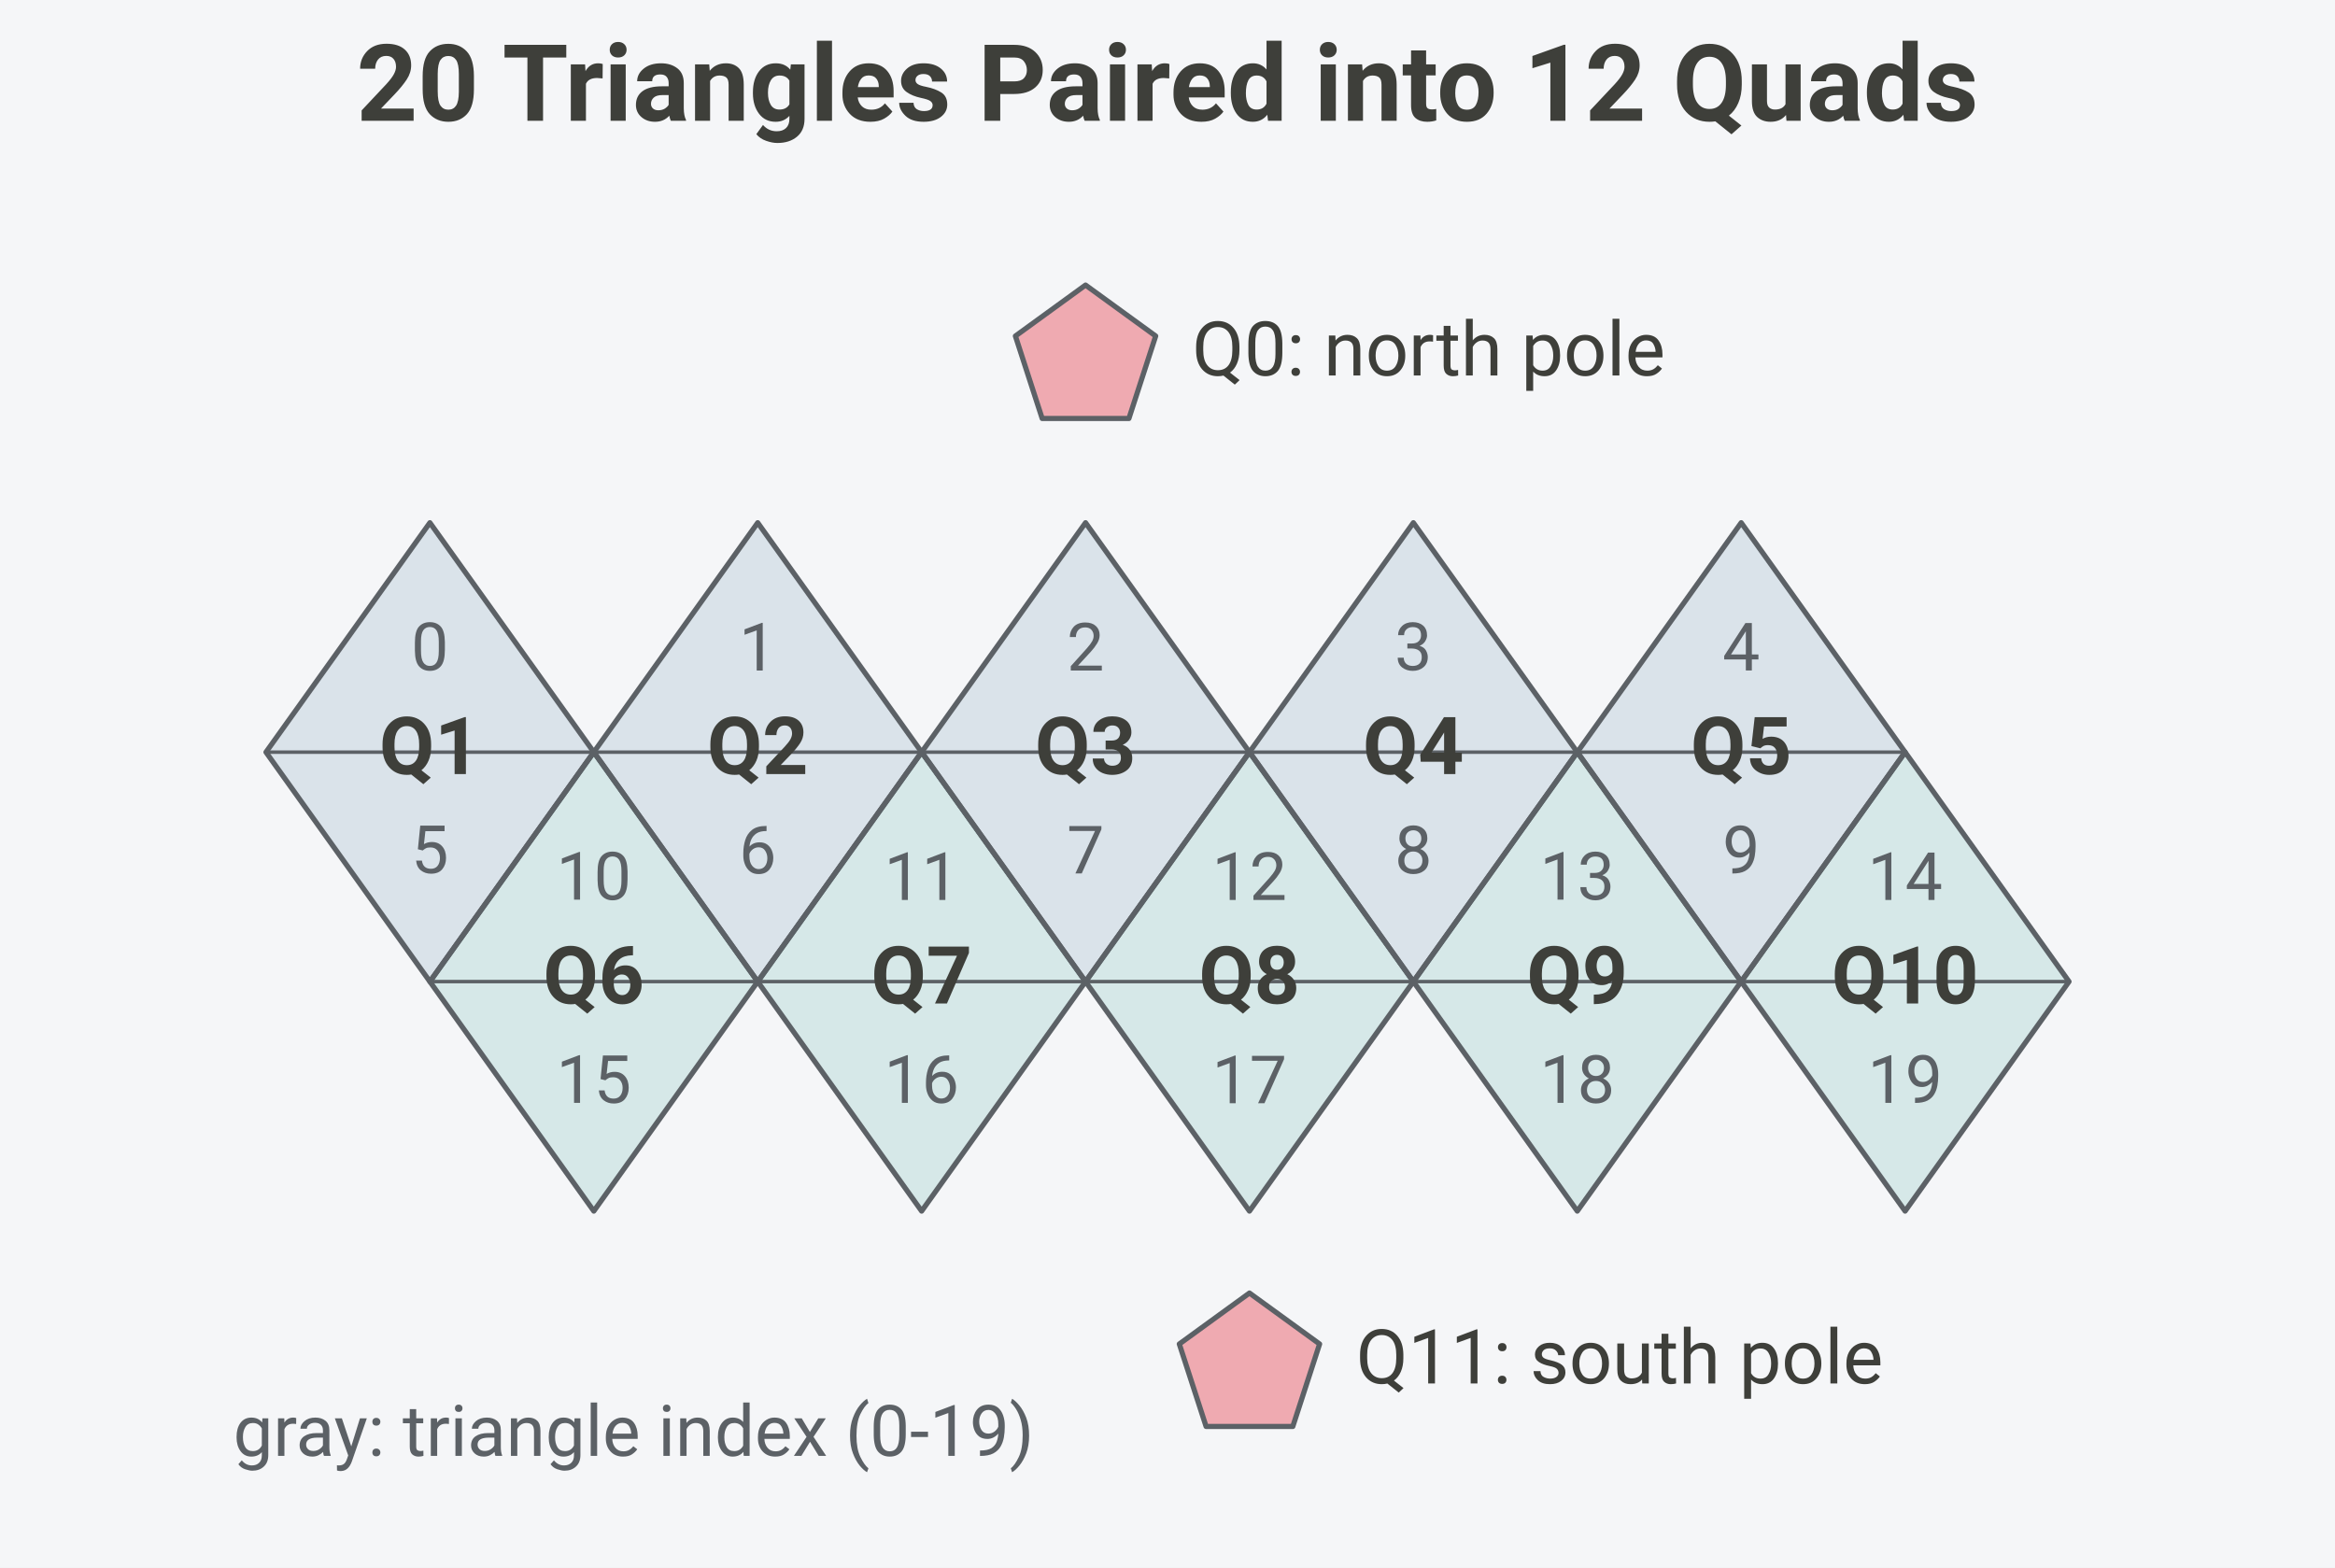
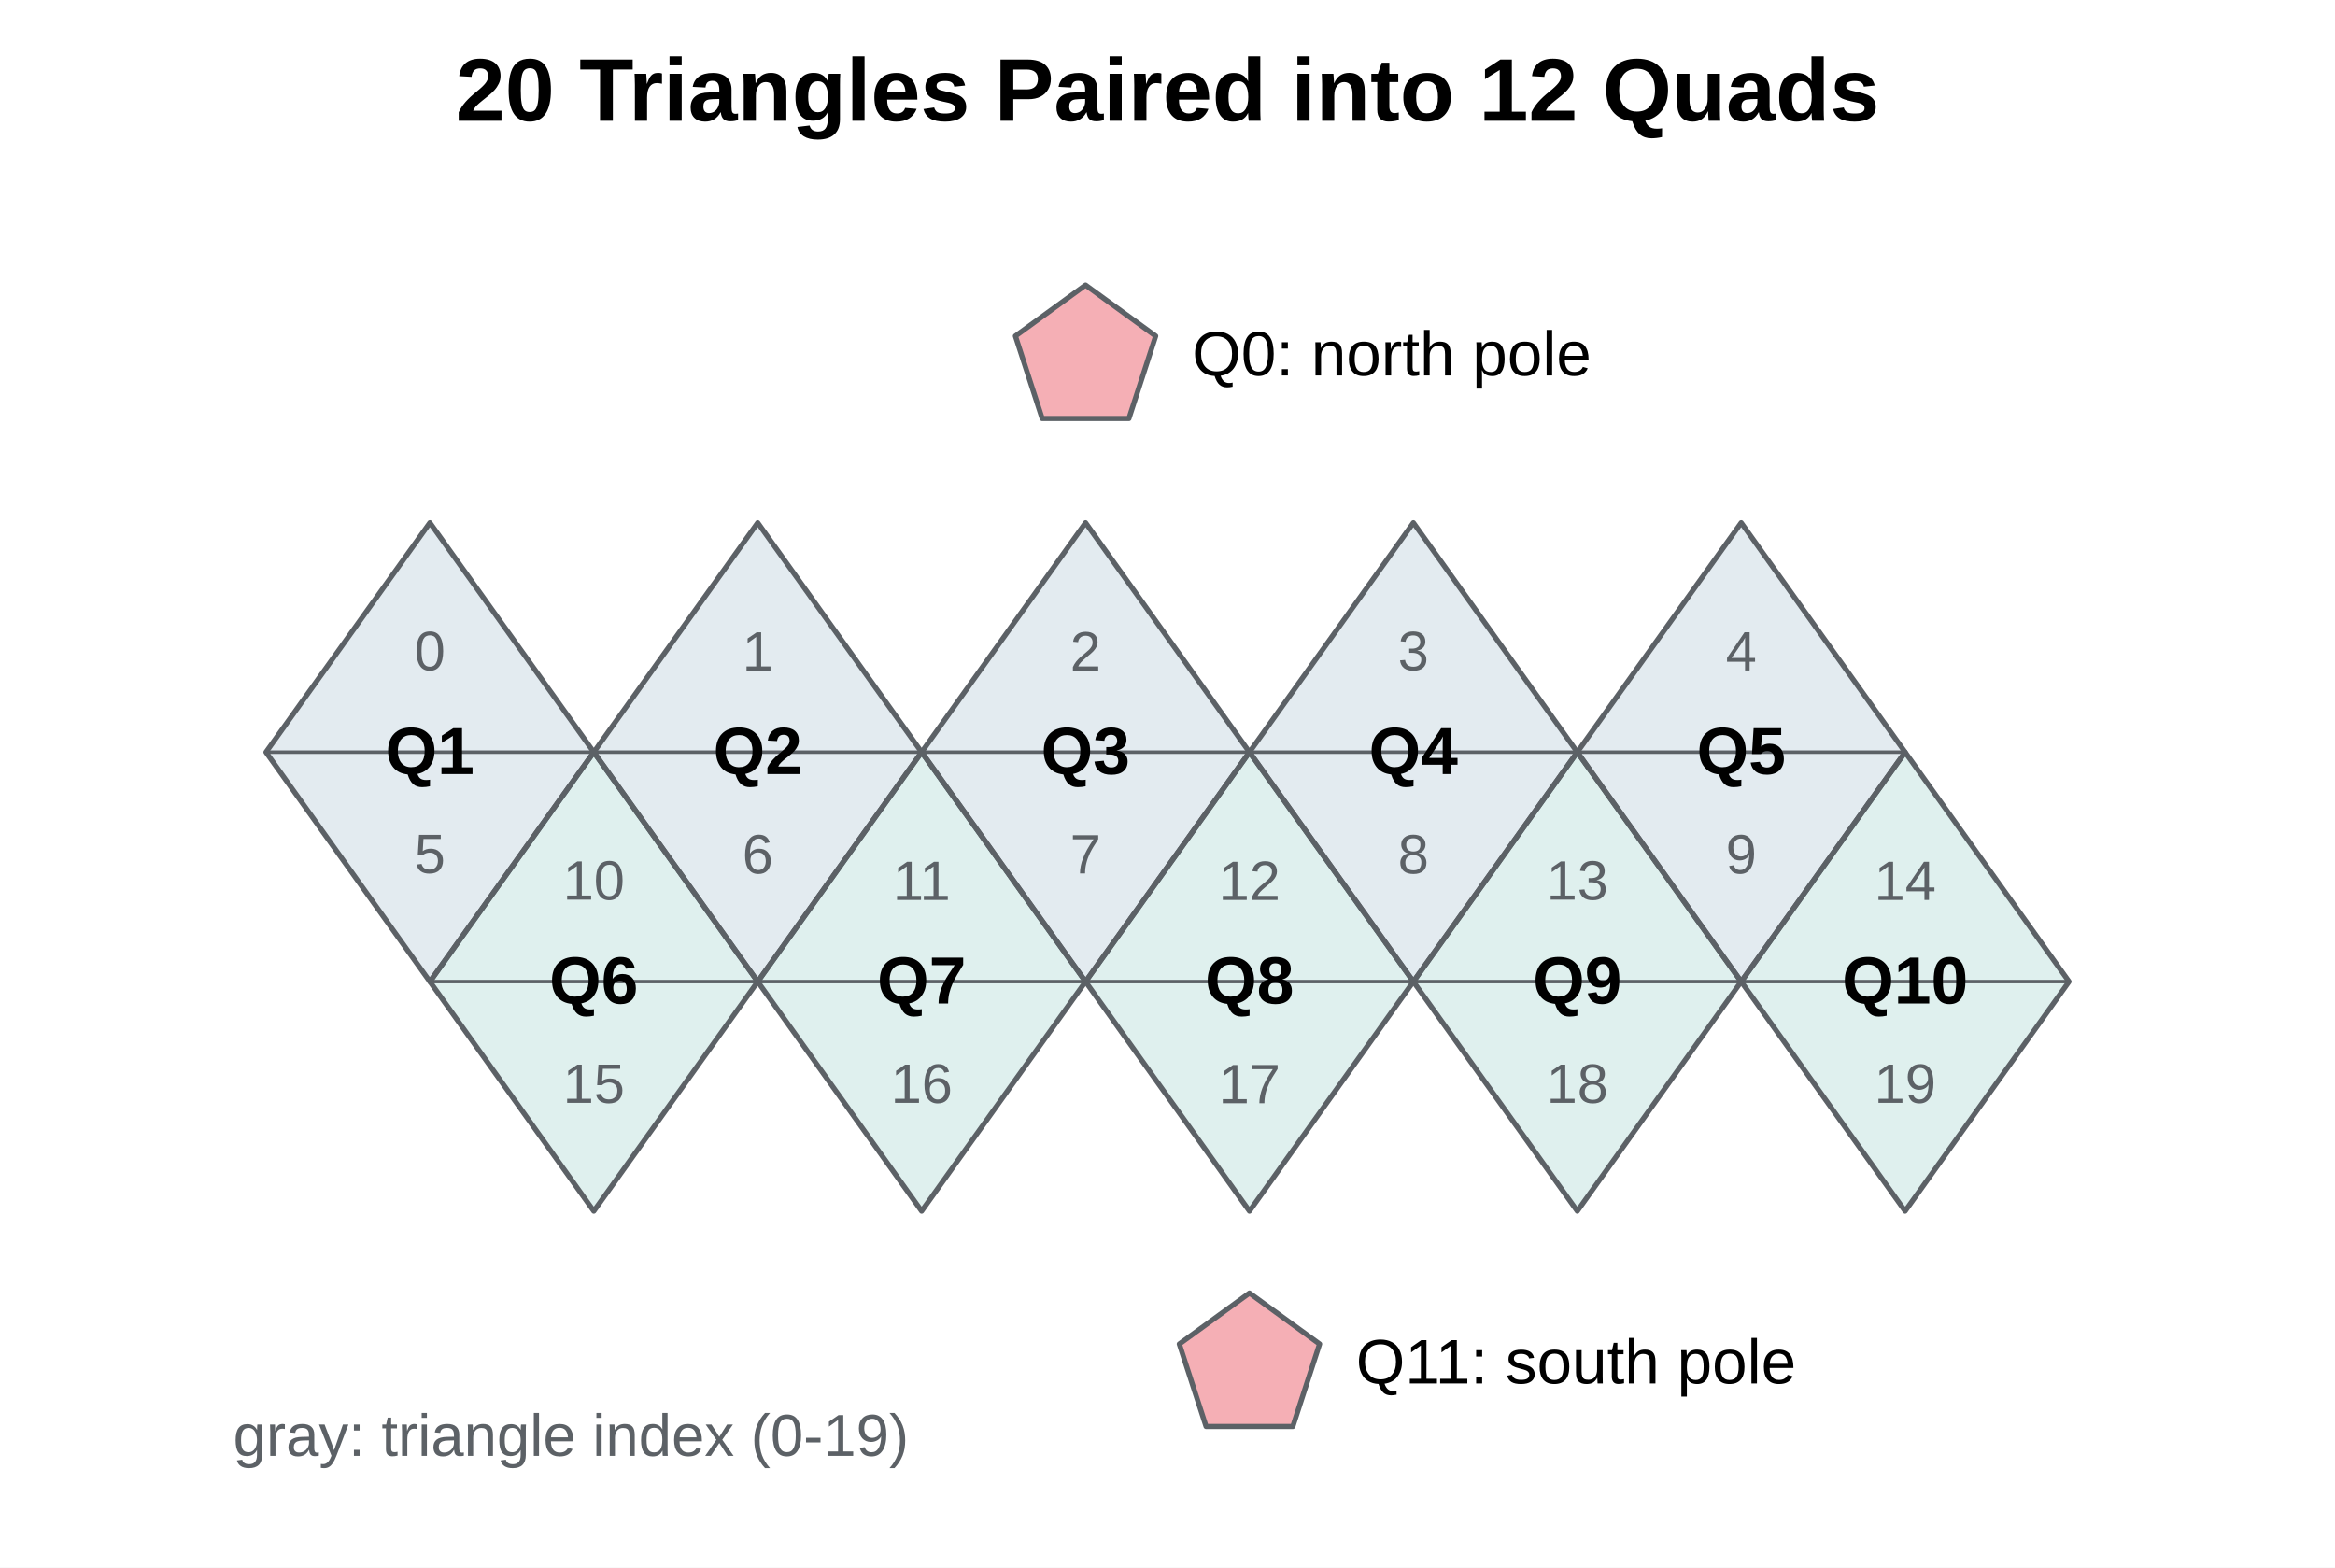
<svg xmlns="http://www.w3.org/2000/svg" width="504.00pt" height="338.40pt" viewBox="0 0 504.00 338.40">
  <g class="svglite">
    <defs>
      <style type="text/css">
-     /* theme-aware-processed */
-     .svglite line, .svglite polyline, .svglite polygon, .svglite path, .svglite circle {
+     .svglite line, .svglite polyline, .svglite polygon, .svglite path, .svglite rect, .svglite circle {
      fill: none;
-       stroke: #3E3F3A;
-       stroke-linecap: round;
-       stroke-linejoin: round;
-       stroke-miterlimit: 10.00;
-     }
-     .svglite &gt; g &gt; rect {
-       fill: none;
-       stroke: #3E3F3A;
+       stroke: #000000;
      stroke-linecap: round;
      stroke-linejoin: round;
      stroke-miterlimit: 10.00;
    }
    .svglite text {
      white-space: pre;
-       fill: #3E3F3A;
    }
    .svglite g.glyphgroup path {
      fill: inherit;
      stroke: none;
    }
  </style>
    </defs>
-     <rect class="svg-bg" width="100%" height="100%" style="stroke: none; fill: #F5F6F8;" />
+     <rect width="100%" height="100%" style="stroke: none; fill: #FFFFFF;" />
    <defs>
      <clipPath id="cpMC4wMHw1MDQuMDB8MC4wMHwzMzguNDA=">
        <rect x="0.00" y="0.00" width="504.00" height="338.40" />
      </clipPath>
    </defs>
    <g clip-path="url(#cpMC4wMHw1MDQuMDB8MC4wMHwzMzguNDA=)">
-       <text x="252.00" y="26.07" text-anchor="middle" style="font-size: 1.92em; font-weight: bold; font-family: &quot;Roboto&quot;, -apple-system, BlinkMacSystemFont, &quot;Segoe UI&quot;, system-ui, sans-serif;">20 Triangles Paired into 12 Quads</text>
+       <text x="252.00" y="26.07" text-anchor="middle" style="font-size: 19.20px; font-weight: bold; font-family: &quot;Arial&quot;;" textLength="307.08px" lengthAdjust="spacingAndGlyphs">20 Triangles Paired into 12 Quads</text>
    </g>
    <defs>
      <clipPath id="cpOS42MHw0OTQuNDB8MzguNDB8MzI4Ljgw">
        <rect x="9.60" y="38.40" width="484.80" height="290.40" />
      </clipPath>
    </defs>
    <g clip-path="url(#cpOS42MHw0OTQuNDB8MzguNDB8MzI4Ljgw)">
      <polygon points="92.79,112.84 128.17,162.37 92.79,211.90 57.41,162.37 " style="stroke-width: 1.12; stroke: #5C6166; fill: #457B9D; fill-opacity: 0.15;" />
      <polyline points="57.41,162.37 128.17,162.37 " style="stroke-width: 0.75; stroke: #5C6166;" />
-       <text x="92.79" y="144.68" text-anchor="middle" style="font-size: 1.2em;fill: #5C6166; font-family: &quot;Roboto&quot;, -apple-system, BlinkMacSystemFont, &quot;Segoe UI&quot;, system-ui, sans-serif;">0</text>
-       <text x="92.79" y="188.47" text-anchor="middle" style="font-size: 1.2em;fill: #5C6166; font-family: &quot;Roboto&quot;, -apple-system, BlinkMacSystemFont, &quot;Segoe UI&quot;, system-ui, sans-serif;">5</text>
-       <text x="92.79" y="167.10" text-anchor="middle" style="font-size: 1.44em; font-weight: bold; font-family: &quot;Roboto&quot;, -apple-system, BlinkMacSystemFont, &quot;Segoe UI&quot;, system-ui, sans-serif;">Q1</text>
+       <text x="92.79" y="144.68" text-anchor="middle" style="font-size: 12.00px;fill: #5C6166; font-family: &quot;Arial&quot;;" textLength="6.67px" lengthAdjust="spacingAndGlyphs">0</text>
+       <text x="92.79" y="188.47" text-anchor="middle" style="font-size: 12.00px;fill: #5C6166; font-family: &quot;Arial&quot;;" textLength="6.67px" lengthAdjust="spacingAndGlyphs">5</text>
+       <text x="92.79" y="167.10" text-anchor="middle" style="font-size: 14.40px; font-weight: bold; font-family: &quot;Arial&quot;;" textLength="19.19px" lengthAdjust="spacingAndGlyphs">Q1</text>
      <polygon points="163.55,112.84 198.93,162.37 163.55,211.90 128.17,162.37 " style="stroke-width: 1.12; stroke: #5C6166; fill: #457B9D; fill-opacity: 0.15;" />
      <polyline points="128.17,162.37 198.93,162.37 " style="stroke-width: 0.75; stroke: #5C6166;" />
-       <text x="163.55" y="144.75" text-anchor="middle" style="font-size: 1.2em;fill: #5C6166; font-family: &quot;Roboto&quot;, -apple-system, BlinkMacSystemFont, &quot;Segoe UI&quot;, system-ui, sans-serif;">1</text>
-       <text x="163.55" y="188.55" text-anchor="middle" style="font-size: 1.2em;fill: #5C6166; font-family: &quot;Roboto&quot;, -apple-system, BlinkMacSystemFont, &quot;Segoe UI&quot;, system-ui, sans-serif;">6</text>
-       <text x="163.55" y="167.10" text-anchor="middle" style="font-size: 1.44em; font-weight: bold; font-family: &quot;Roboto&quot;, -apple-system, BlinkMacSystemFont, &quot;Segoe UI&quot;, system-ui, sans-serif;">Q2</text>
+       <text x="163.55" y="144.75" text-anchor="middle" style="font-size: 12.00px;fill: #5C6166; font-family: &quot;Arial&quot;;" textLength="6.67px" lengthAdjust="spacingAndGlyphs">1</text>
+       <text x="163.55" y="188.55" text-anchor="middle" style="font-size: 12.00px;fill: #5C6166; font-family: &quot;Arial&quot;;" textLength="6.67px" lengthAdjust="spacingAndGlyphs">6</text>
+       <text x="163.55" y="167.10" text-anchor="middle" style="font-size: 14.40px; font-weight: bold; font-family: &quot;Arial&quot;;" textLength="19.19px" lengthAdjust="spacingAndGlyphs">Q2</text>
      <polygon points="234.31,112.84 269.69,162.37 234.31,211.90 198.93,162.37 " style="stroke-width: 1.12; stroke: #5C6166; fill: #457B9D; fill-opacity: 0.15;" />
      <polyline points="198.93,162.37 269.69,162.37 " style="stroke-width: 0.75; stroke: #5C6166;" />
-       <text x="234.31" y="144.75" text-anchor="middle" style="font-size: 1.2em;fill: #5C6166; font-family: &quot;Roboto&quot;, -apple-system, BlinkMacSystemFont, &quot;Segoe UI&quot;, system-ui, sans-serif;">2</text>
-       <text x="234.31" y="188.55" text-anchor="middle" style="font-size: 1.2em;fill: #5C6166; font-family: &quot;Roboto&quot;, -apple-system, BlinkMacSystemFont, &quot;Segoe UI&quot;, system-ui, sans-serif;">7</text>
-       <text x="234.31" y="167.10" text-anchor="middle" style="font-size: 1.44em; font-weight: bold; font-family: &quot;Roboto&quot;, -apple-system, BlinkMacSystemFont, &quot;Segoe UI&quot;, system-ui, sans-serif;">Q3</text>
+       <text x="234.31" y="144.75" text-anchor="middle" style="font-size: 12.00px;fill: #5C6166; font-family: &quot;Arial&quot;;" textLength="6.67px" lengthAdjust="spacingAndGlyphs">2</text>
+       <text x="234.31" y="188.55" text-anchor="middle" style="font-size: 12.00px;fill: #5C6166; font-family: &quot;Arial&quot;;" textLength="6.67px" lengthAdjust="spacingAndGlyphs">7</text>
+       <text x="234.31" y="167.10" text-anchor="middle" style="font-size: 14.40px; font-weight: bold; font-family: &quot;Arial&quot;;" textLength="19.19px" lengthAdjust="spacingAndGlyphs">Q3</text>
      <polygon points="305.07,112.84 340.45,162.37 305.07,211.90 269.69,162.37 " style="stroke-width: 1.12; stroke: #5C6166; fill: #457B9D; fill-opacity: 0.15;" />
      <polyline points="269.69,162.37 340.45,162.37 " style="stroke-width: 0.75; stroke: #5C6166;" />
-       <text x="305.07" y="144.68" text-anchor="middle" style="font-size: 1.2em;fill: #5C6166; font-family: &quot;Roboto&quot;, -apple-system, BlinkMacSystemFont, &quot;Segoe UI&quot;, system-ui, sans-serif;">3</text>
-       <text x="305.07" y="188.55" text-anchor="middle" style="font-size: 1.2em;fill: #5C6166; font-family: &quot;Roboto&quot;, -apple-system, BlinkMacSystemFont, &quot;Segoe UI&quot;, system-ui, sans-serif;">8</text>
-       <text x="305.07" y="167.10" text-anchor="middle" style="font-size: 1.44em; font-weight: bold; font-family: &quot;Roboto&quot;, -apple-system, BlinkMacSystemFont, &quot;Segoe UI&quot;, system-ui, sans-serif;">Q4</text>
+       <text x="305.07" y="144.68" text-anchor="middle" style="font-size: 12.00px;fill: #5C6166; font-family: &quot;Arial&quot;;" textLength="6.67px" lengthAdjust="spacingAndGlyphs">3</text>
+       <text x="305.07" y="188.55" text-anchor="middle" style="font-size: 12.00px;fill: #5C6166; font-family: &quot;Arial&quot;;" textLength="6.67px" lengthAdjust="spacingAndGlyphs">8</text>
+       <text x="305.07" y="167.10" text-anchor="middle" style="font-size: 14.40px; font-weight: bold; font-family: &quot;Arial&quot;;" textLength="19.19px" lengthAdjust="spacingAndGlyphs">Q4</text>
      <polygon points="375.83,112.84 411.21,162.37 375.83,211.90 340.45,162.37 " style="stroke-width: 1.12; stroke: #5C6166; fill: #457B9D; fill-opacity: 0.15;" />
      <polyline points="340.45,162.37 411.21,162.37 " style="stroke-width: 0.75; stroke: #5C6166;" />
-       <text x="375.83" y="144.73" text-anchor="middle" style="font-size: 1.2em;fill: #5C6166; font-family: &quot;Roboto&quot;, -apple-system, BlinkMacSystemFont, &quot;Segoe UI&quot;, system-ui, sans-serif;">4</text>
-       <text x="375.83" y="188.55" text-anchor="middle" style="font-size: 1.2em;fill: #5C6166; font-family: &quot;Roboto&quot;, -apple-system, BlinkMacSystemFont, &quot;Segoe UI&quot;, system-ui, sans-serif;">9</text>
-       <text x="375.83" y="167.10" text-anchor="middle" style="font-size: 1.44em; font-weight: bold; font-family: &quot;Roboto&quot;, -apple-system, BlinkMacSystemFont, &quot;Segoe UI&quot;, system-ui, sans-serif;">Q5</text>
+       <text x="375.83" y="144.73" text-anchor="middle" style="font-size: 12.00px;fill: #5C6166; font-family: &quot;Arial&quot;;" textLength="6.67px" lengthAdjust="spacingAndGlyphs">4</text>
+       <text x="375.83" y="188.55" text-anchor="middle" style="font-size: 12.00px;fill: #5C6166; font-family: &quot;Arial&quot;;" textLength="6.67px" lengthAdjust="spacingAndGlyphs">9</text>
+       <text x="375.83" y="167.10" text-anchor="middle" style="font-size: 14.40px; font-weight: bold; font-family: &quot;Arial&quot;;" textLength="19.19px" lengthAdjust="spacingAndGlyphs">Q5</text>
      <polygon points="128.17,162.37 163.55,211.90 128.17,261.44 92.79,211.90 " style="stroke-width: 1.12; stroke: #5C6166; fill: #2A9D8F; fill-opacity: 0.15;" />
      <polyline points="92.79,211.90 163.55,211.90 " style="stroke-width: 0.75; stroke: #5C6166;" />
-       <text x="128.17" y="194.21" text-anchor="middle" style="font-size: 1.2em;fill: #5C6166; font-family: &quot;Roboto&quot;, -apple-system, BlinkMacSystemFont, &quot;Segoe UI&quot;, system-ui, sans-serif;">10</text>
-       <text x="128.17" y="238.08" text-anchor="middle" style="font-size: 1.2em;fill: #5C6166; font-family: &quot;Roboto&quot;, -apple-system, BlinkMacSystemFont, &quot;Segoe UI&quot;, system-ui, sans-serif;">15</text>
-       <text x="128.17" y="216.63" text-anchor="middle" style="font-size: 1.44em; font-weight: bold; font-family: &quot;Roboto&quot;, -apple-system, BlinkMacSystemFont, &quot;Segoe UI&quot;, system-ui, sans-serif;">Q6</text>
+       <text x="128.17" y="194.21" text-anchor="middle" style="font-size: 12.00px;fill: #5C6166; font-family: &quot;Arial&quot;;" textLength="13.34px" lengthAdjust="spacingAndGlyphs">10</text>
+       <text x="128.17" y="238.08" text-anchor="middle" style="font-size: 12.00px;fill: #5C6166; font-family: &quot;Arial&quot;;" textLength="13.34px" lengthAdjust="spacingAndGlyphs">15</text>
+       <text x="128.17" y="216.63" text-anchor="middle" style="font-size: 14.40px; font-weight: bold; font-family: &quot;Arial&quot;;" textLength="19.19px" lengthAdjust="spacingAndGlyphs">Q6</text>
      <polygon points="198.93,162.37 234.31,211.90 198.93,261.44 163.55,211.90 " style="stroke-width: 1.12; stroke: #5C6166; fill: #2A9D8F; fill-opacity: 0.15;" />
      <polyline points="163.55,211.90 234.31,211.90 " style="stroke-width: 0.75; stroke: #5C6166;" />
-       <text x="198.93" y="194.28" text-anchor="middle" style="font-size: 1.2em;fill: #5C6166; font-family: &quot;Roboto&quot;, -apple-system, BlinkMacSystemFont, &quot;Segoe UI&quot;, system-ui, sans-serif;">11</text>
-       <text x="198.93" y="238.08" text-anchor="middle" style="font-size: 1.2em;fill: #5C6166; font-family: &quot;Roboto&quot;, -apple-system, BlinkMacSystemFont, &quot;Segoe UI&quot;, system-ui, sans-serif;">16</text>
-       <text x="198.93" y="216.63" text-anchor="middle" style="font-size: 1.44em; font-weight: bold; font-family: &quot;Roboto&quot;, -apple-system, BlinkMacSystemFont, &quot;Segoe UI&quot;, system-ui, sans-serif;">Q7</text>
+       <text x="198.93" y="194.28" text-anchor="middle" style="font-size: 12.00px;fill: #5C6166; font-family: &quot;Arial&quot;;" textLength="12.45px" lengthAdjust="spacingAndGlyphs">11</text>
+       <text x="198.93" y="238.08" text-anchor="middle" style="font-size: 12.00px;fill: #5C6166; font-family: &quot;Arial&quot;;" textLength="13.34px" lengthAdjust="spacingAndGlyphs">16</text>
+       <text x="198.93" y="216.63" text-anchor="middle" style="font-size: 14.40px; font-weight: bold; font-family: &quot;Arial&quot;;" textLength="19.19px" lengthAdjust="spacingAndGlyphs">Q7</text>
      <polygon points="269.69,162.37 305.07,211.90 269.69,261.44 234.31,211.90 " style="stroke-width: 1.12; stroke: #5C6166; fill: #2A9D8F; fill-opacity: 0.15;" />
      <polyline points="234.31,211.90 305.07,211.90 " style="stroke-width: 0.75; stroke: #5C6166;" />
-       <text x="269.69" y="194.28" text-anchor="middle" style="font-size: 1.2em;fill: #5C6166; font-family: &quot;Roboto&quot;, -apple-system, BlinkMacSystemFont, &quot;Segoe UI&quot;, system-ui, sans-serif;">12</text>
-       <text x="269.69" y="238.16" text-anchor="middle" style="font-size: 1.2em;fill: #5C6166; font-family: &quot;Roboto&quot;, -apple-system, BlinkMacSystemFont, &quot;Segoe UI&quot;, system-ui, sans-serif;">17</text>
-       <text x="269.69" y="216.63" text-anchor="middle" style="font-size: 1.44em; font-weight: bold; font-family: &quot;Roboto&quot;, -apple-system, BlinkMacSystemFont, &quot;Segoe UI&quot;, system-ui, sans-serif;">Q8</text>
+       <text x="269.69" y="194.28" text-anchor="middle" style="font-size: 12.00px;fill: #5C6166; font-family: &quot;Arial&quot;;" textLength="13.34px" lengthAdjust="spacingAndGlyphs">12</text>
+       <text x="269.69" y="238.16" text-anchor="middle" style="font-size: 12.00px;fill: #5C6166; font-family: &quot;Arial&quot;;" textLength="13.34px" lengthAdjust="spacingAndGlyphs">17</text>
+       <text x="269.69" y="216.63" text-anchor="middle" style="font-size: 14.40px; font-weight: bold; font-family: &quot;Arial&quot;;" textLength="19.19px" lengthAdjust="spacingAndGlyphs">Q8</text>
      <polygon points="340.45,162.37 375.83,211.90 340.45,261.44 305.07,211.90 " style="stroke-width: 1.12; stroke: #5C6166; fill: #2A9D8F; fill-opacity: 0.15;" />
      <polyline points="305.07,211.90 375.83,211.90 " style="stroke-width: 0.75; stroke: #5C6166;" />
-       <text x="340.45" y="194.21" text-anchor="middle" style="font-size: 1.2em;fill: #5C6166; font-family: &quot;Roboto&quot;, -apple-system, BlinkMacSystemFont, &quot;Segoe UI&quot;, system-ui, sans-serif;">13</text>
-       <text x="340.45" y="238.08" text-anchor="middle" style="font-size: 1.2em;fill: #5C6166; font-family: &quot;Roboto&quot;, -apple-system, BlinkMacSystemFont, &quot;Segoe UI&quot;, system-ui, sans-serif;">18</text>
-       <text x="340.45" y="216.63" text-anchor="middle" style="font-size: 1.44em; font-weight: bold; font-family: &quot;Roboto&quot;, -apple-system, BlinkMacSystemFont, &quot;Segoe UI&quot;, system-ui, sans-serif;">Q9</text>
+       <text x="340.45" y="194.21" text-anchor="middle" style="font-size: 12.00px;fill: #5C6166; font-family: &quot;Arial&quot;;" textLength="13.34px" lengthAdjust="spacingAndGlyphs">13</text>
+       <text x="340.45" y="238.08" text-anchor="middle" style="font-size: 12.00px;fill: #5C6166; font-family: &quot;Arial&quot;;" textLength="13.34px" lengthAdjust="spacingAndGlyphs">18</text>
+       <text x="340.45" y="216.63" text-anchor="middle" style="font-size: 14.40px; font-weight: bold; font-family: &quot;Arial&quot;;" textLength="19.19px" lengthAdjust="spacingAndGlyphs">Q9</text>
      <polygon points="411.21,162.37 446.59,211.90 411.21,261.44 375.83,211.90 " style="stroke-width: 1.12; stroke: #5C6166; fill: #2A9D8F; fill-opacity: 0.15;" />
      <polyline points="375.83,211.90 446.59,211.90 " style="stroke-width: 0.75; stroke: #5C6166;" />
-       <text x="411.21" y="194.28" text-anchor="middle" style="font-size: 1.2em;fill: #5C6166; font-family: &quot;Roboto&quot;, -apple-system, BlinkMacSystemFont, &quot;Segoe UI&quot;, system-ui, sans-serif;">14</text>
-       <text x="411.21" y="238.08" text-anchor="middle" style="font-size: 1.2em;fill: #5C6166; font-family: &quot;Roboto&quot;, -apple-system, BlinkMacSystemFont, &quot;Segoe UI&quot;, system-ui, sans-serif;">19</text>
-       <text x="411.21" y="216.63" text-anchor="middle" style="font-size: 1.44em; font-weight: bold; font-family: &quot;Roboto&quot;, -apple-system, BlinkMacSystemFont, &quot;Segoe UI&quot;, system-ui, sans-serif;">Q10</text>
+       <text x="411.21" y="194.28" text-anchor="middle" style="font-size: 12.00px;fill: #5C6166; font-family: &quot;Arial&quot;;" textLength="13.34px" lengthAdjust="spacingAndGlyphs">14</text>
+       <text x="411.21" y="238.08" text-anchor="middle" style="font-size: 12.00px;fill: #5C6166; font-family: &quot;Arial&quot;;" textLength="13.34px" lengthAdjust="spacingAndGlyphs">19</text>
+       <text x="411.21" y="216.63" text-anchor="middle" style="font-size: 14.40px; font-weight: bold; font-family: &quot;Arial&quot;;" textLength="27.19px" lengthAdjust="spacingAndGlyphs">Q10</text>
      <polygon points="234.31,61.54 219.17,72.54 224.95,90.34 243.67,90.34 249.45,72.54 " style="stroke-width: 1.12; stroke: #5C6166; fill: #E63946; fill-opacity: 0.40;" />
-       <text x="257.31" y="81.06" style="font-size: 1.36em; font-family: &quot;Roboto&quot;, -apple-system, BlinkMacSystemFont, &quot;Segoe UI&quot;, system-ui, sans-serif;">Q0: north pole</text>
+       <text x="257.31" y="81.06" style="font-size: 13.60px; font-family: &quot;Arial&quot;;" textLength="86.19px" lengthAdjust="spacingAndGlyphs">Q0: north pole</text>
      <polygon points="269.69,279.13 254.55,290.13 260.33,307.93 279.05,307.93 284.83,290.13 " style="stroke-width: 1.12; stroke: #5C6166; fill: #E63946; fill-opacity: 0.40;" />
-       <text x="292.69" y="298.65" style="font-size: 1.36em; font-family: &quot;Roboto&quot;, -apple-system, BlinkMacSystemFont, &quot;Segoe UI&quot;, system-ui, sans-serif;">Q11: south pole</text>
-       <text x="50.33" y="314.28" style="font-size: 1.28em;fill: #5C6166; font-family: &quot;Roboto&quot;, -apple-system, BlinkMacSystemFont, &quot;Segoe UI&quot;, system-ui, sans-serif;">gray: triangle index (0-19)</text>
+       <text x="292.69" y="298.65" style="font-size: 13.60px; font-family: &quot;Arial&quot;;" textLength="95.00px" lengthAdjust="spacingAndGlyphs">Q11: south pole</text>
+       <text x="50.33" y="314.28" style="font-size: 12.80px;fill: #5C6166; font-family: &quot;Arial&quot;;" textLength="145.80px" lengthAdjust="spacingAndGlyphs">gray: triangle index (0-19)</text>
    </g>
  </g>
</svg>
